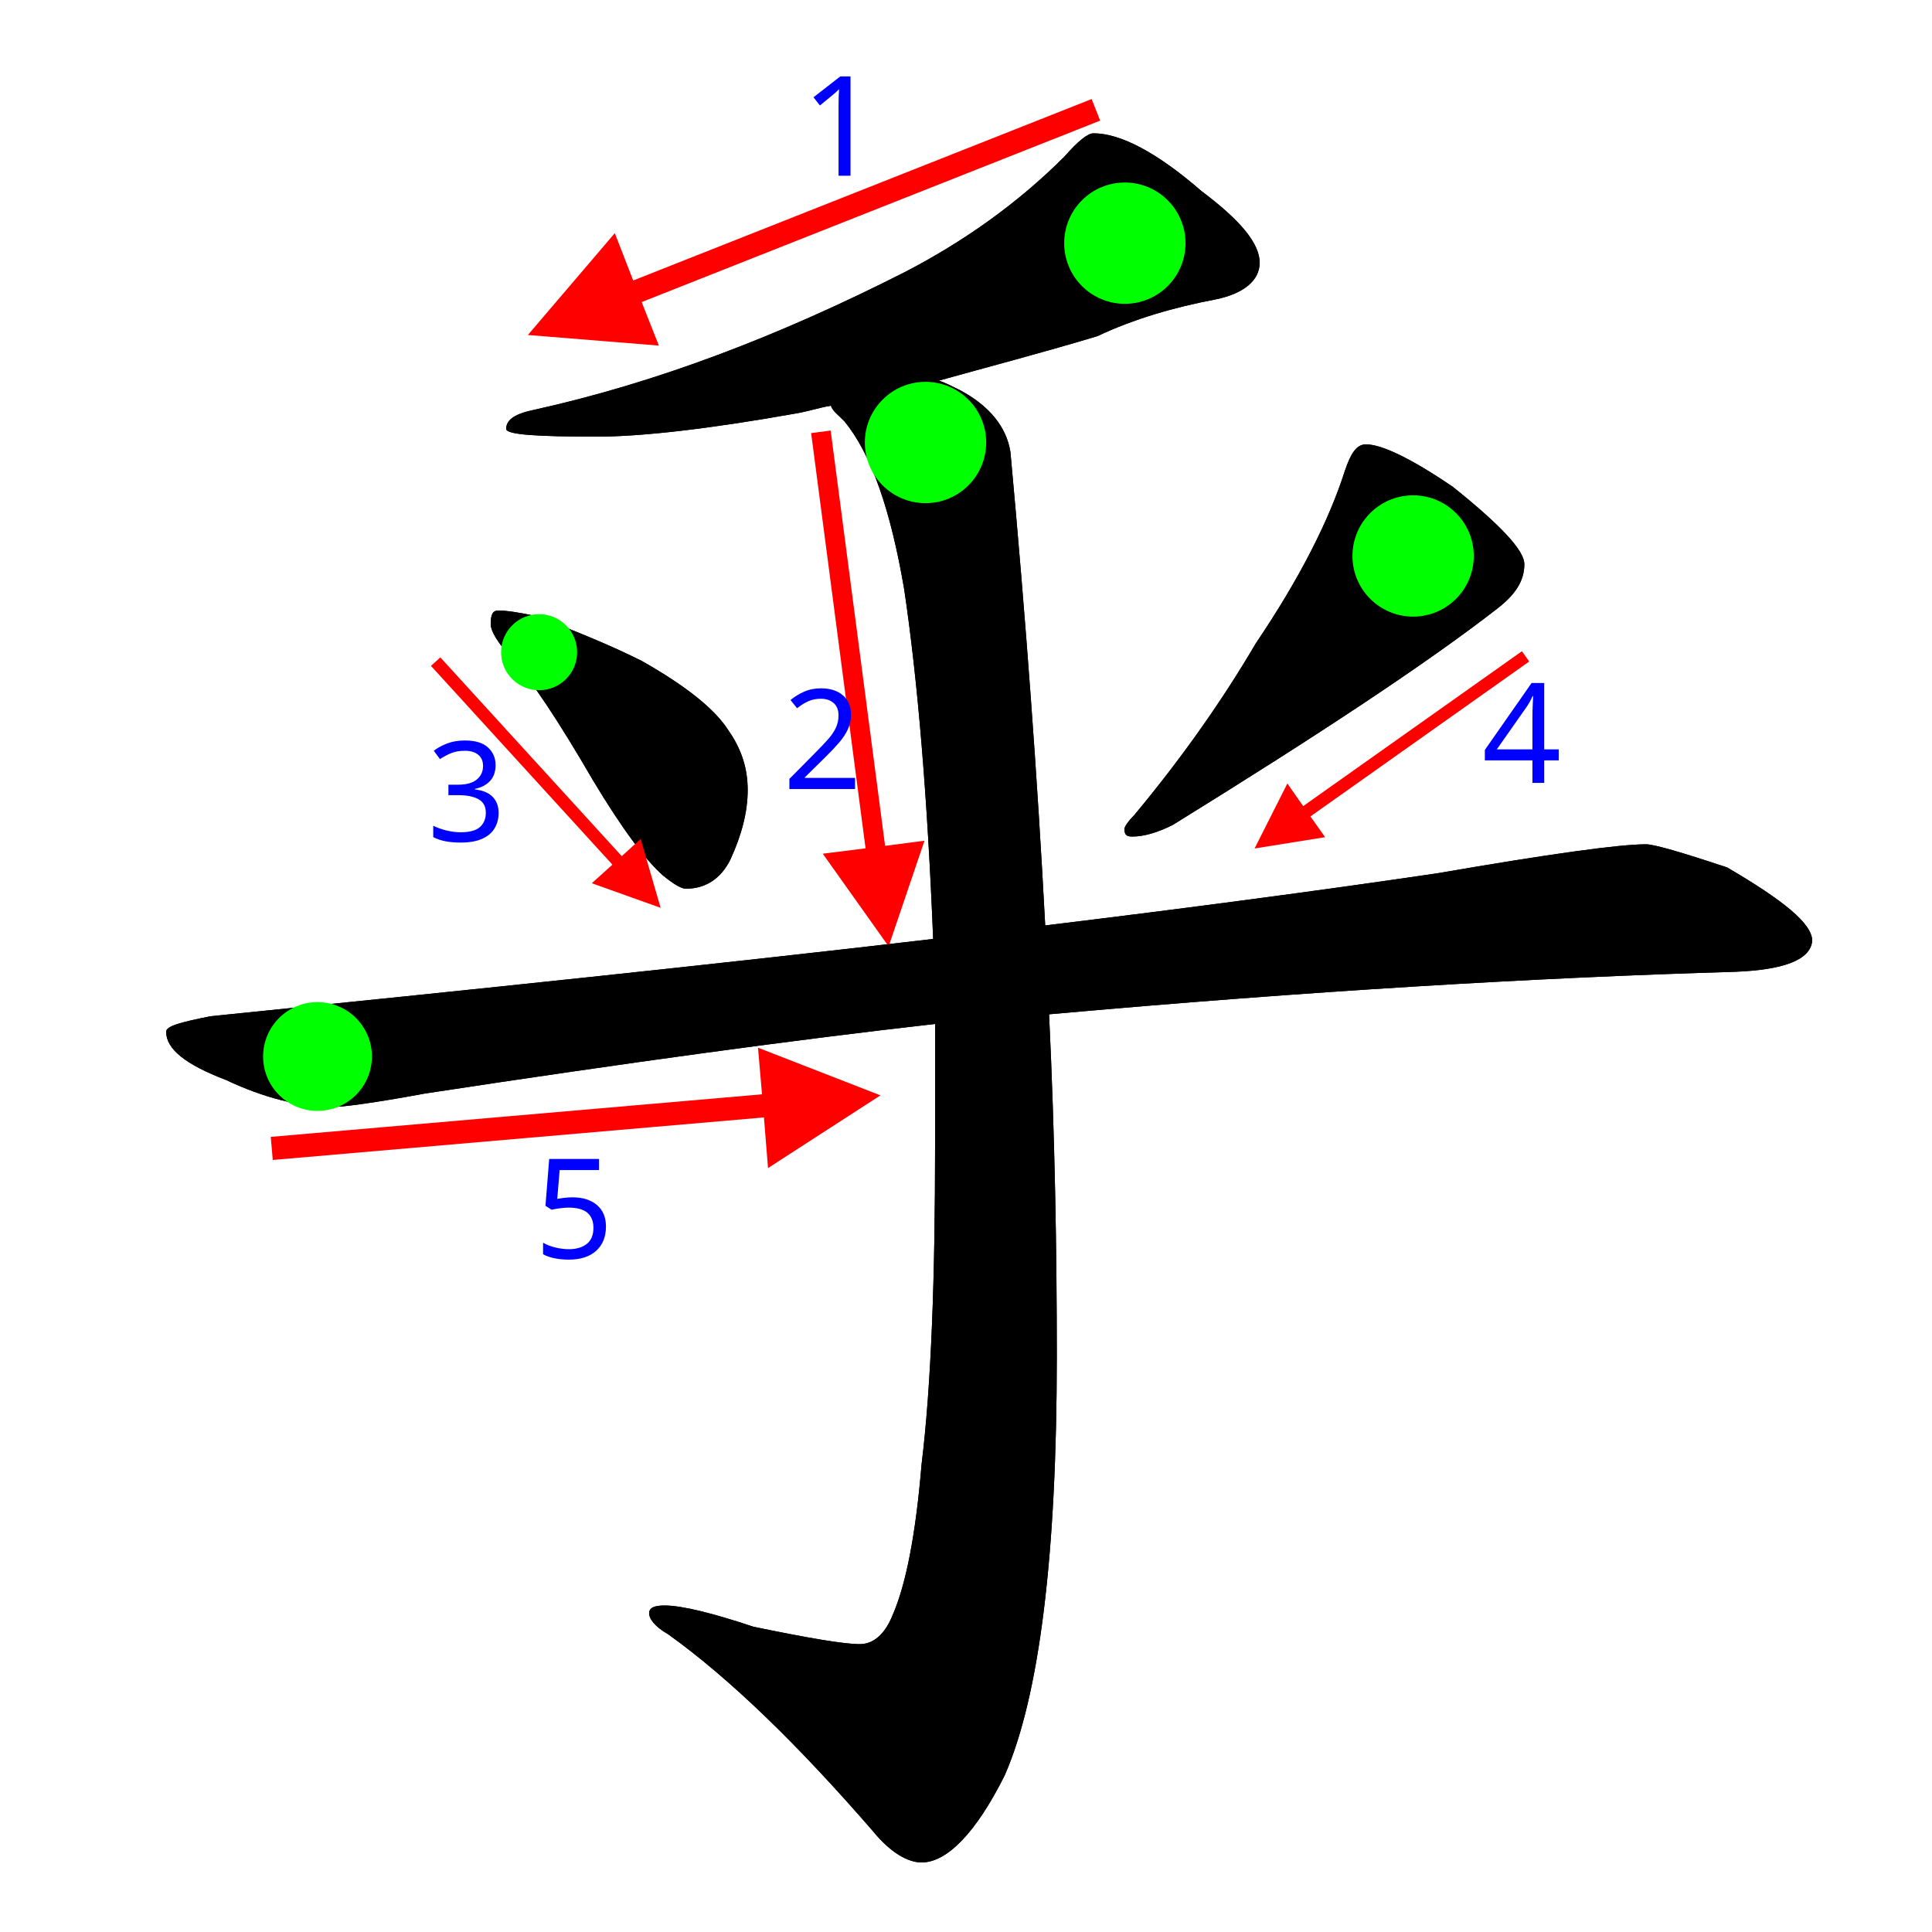
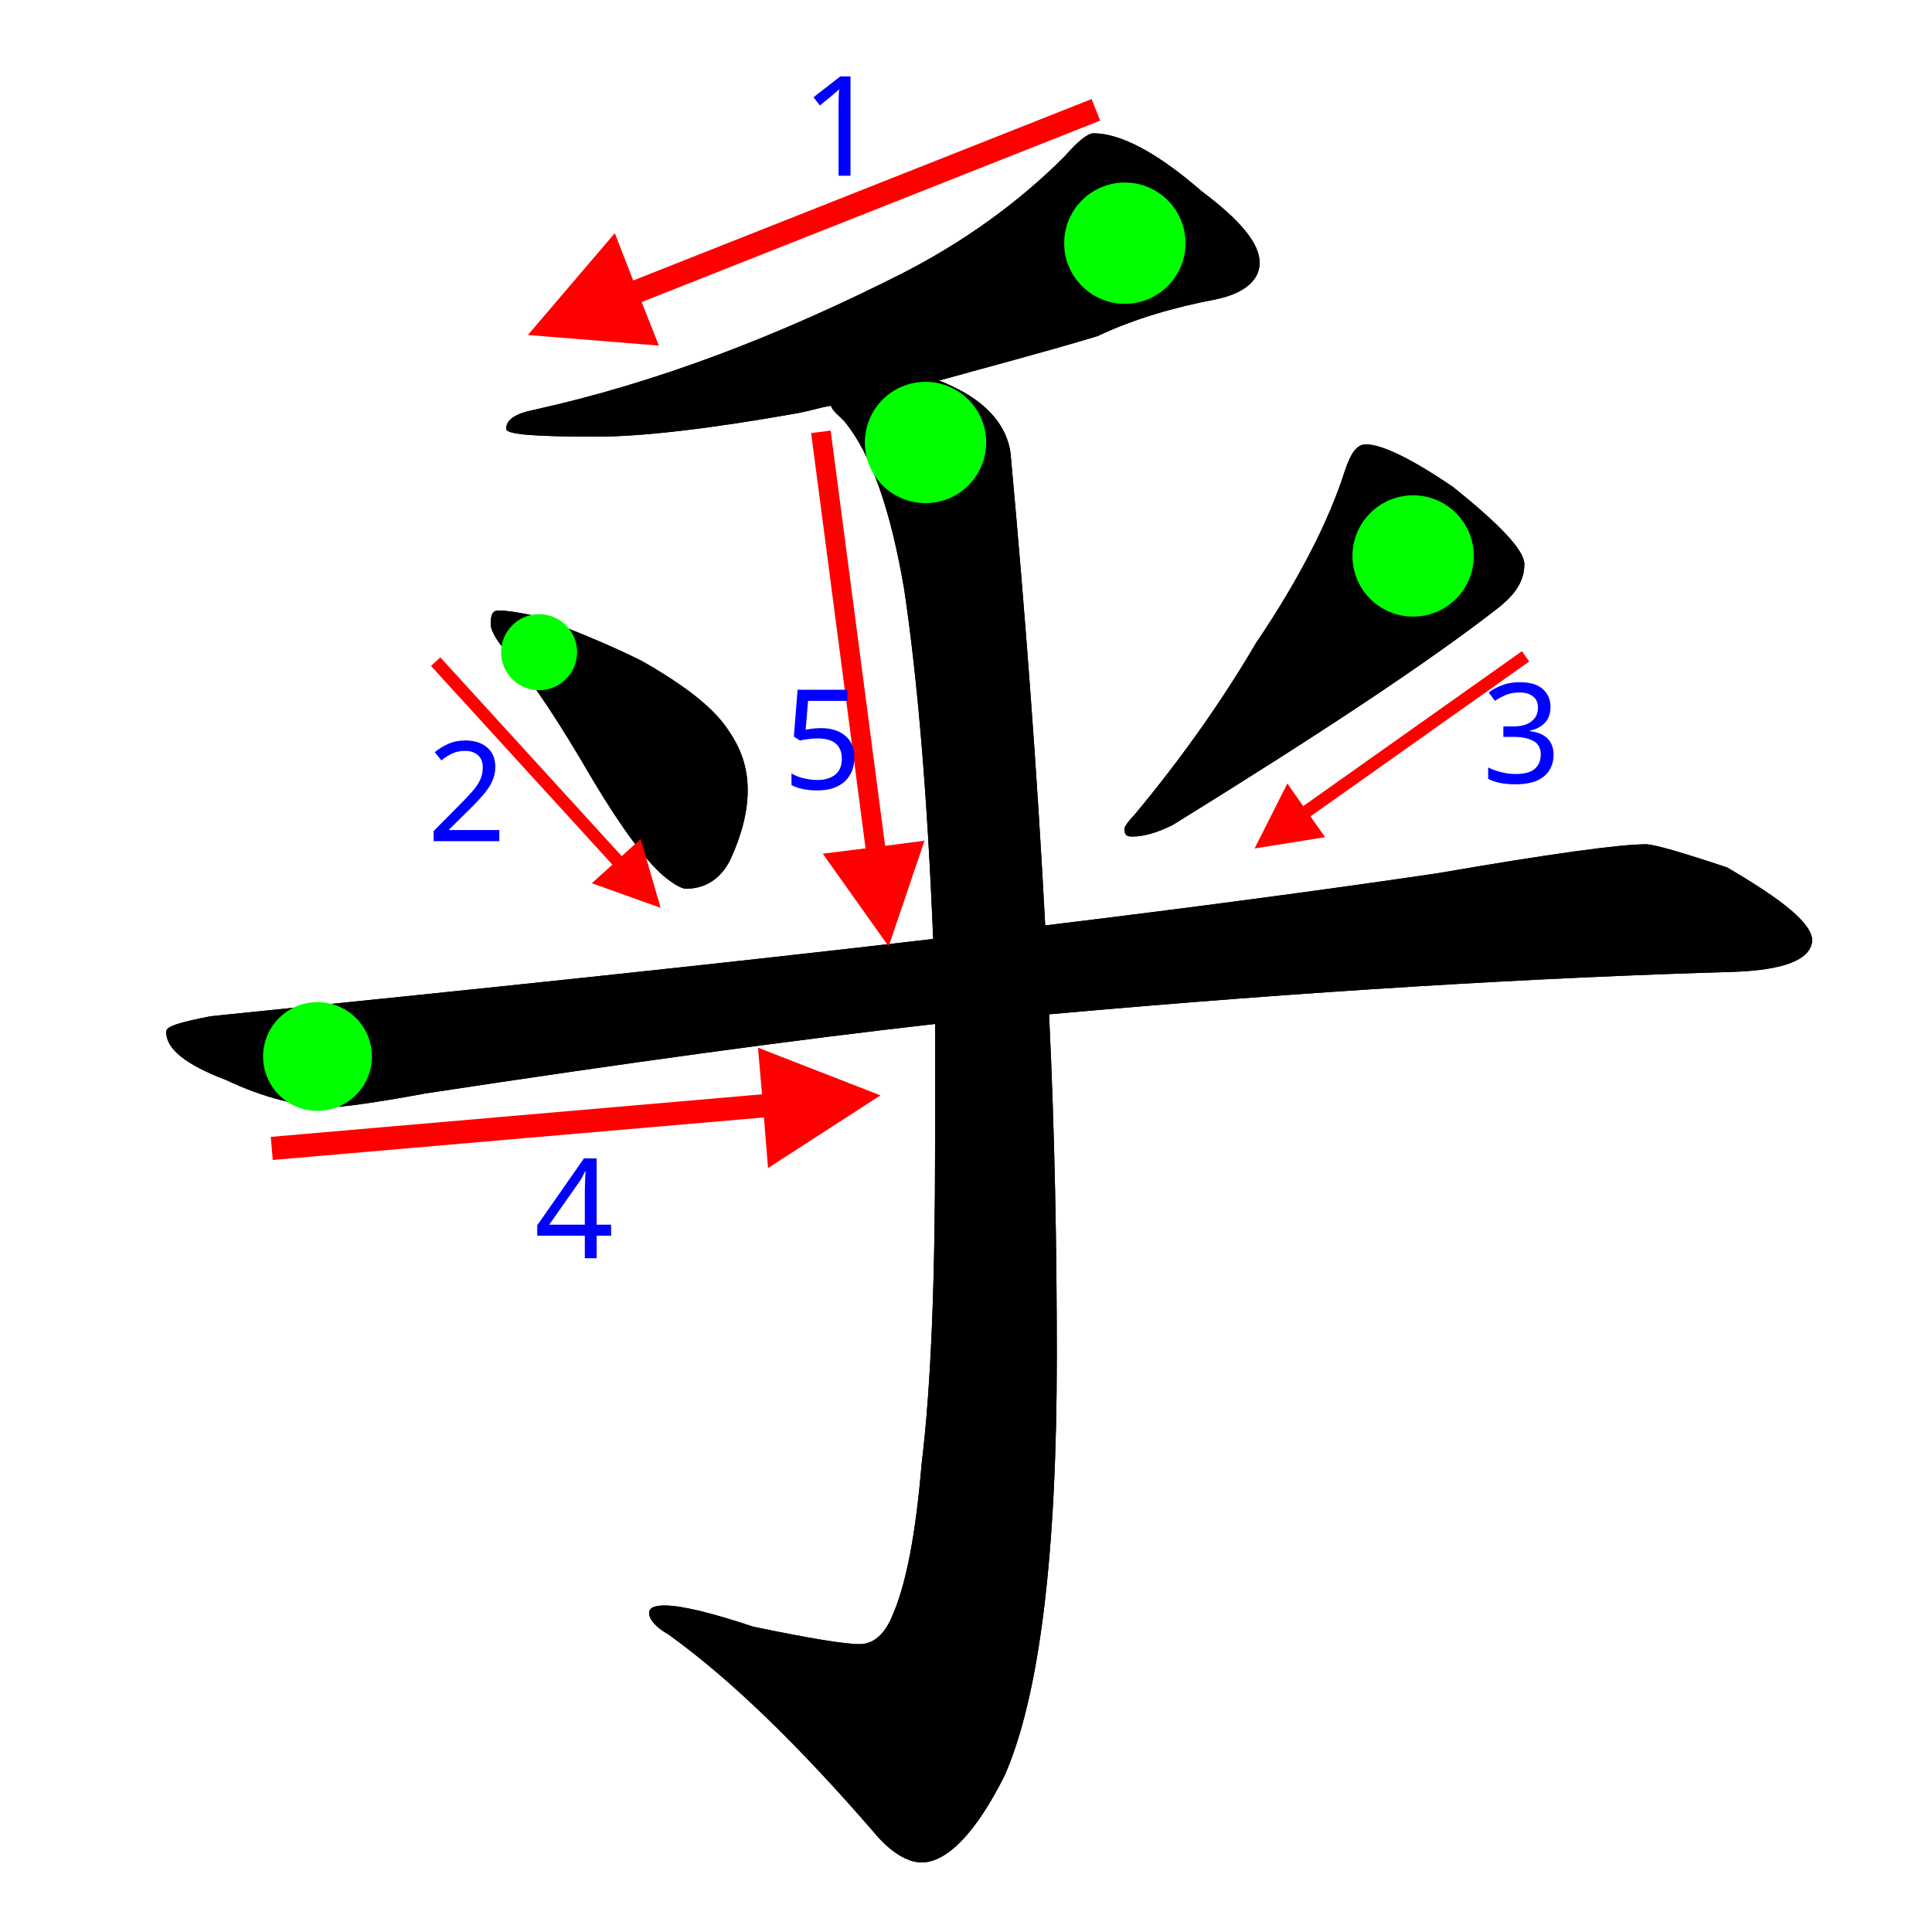
- <svg xmlns="http://www.w3.org/2000/svg" version="1.1" x="0px" y="0px" width="1000px" height="1000px" viewBox="0 0 1000 1000" enable-background="new 0 0 1000 1000" xml:space="preserve">
-   <g id="Layer_1">
-     <path id="glyph" d="M566,69c14,0,33,10,56,30c20,15,30,27,30,37c0,9-8,16-23,19c-21,4-42,10-61,19c-30,9-57,16-82,23   c3,1,7,3,11,5c15,8,24,19,26,32c8,87,14,169,18,245c74-9,142-18,203-27c58-10,94-15,108-15c4,0,18,4,42,12c29,17,44,29,44,38   c-1,10-15,15-40,16c-103,3-221,10-355,22c3,63,4,122,4,177c0,103-9,176-27,217c-15,30-30,45-43,45c-7,0-16-5-25-16   c-39-45-74-79-106-102c-7-4-10-8-10-11s3-4,8-4c9,0,25,4,46,11c29,6,47,9,55,9c7,0,13-5,17-15c7-16,12-42,15-78c5-41,7-96,7-165   c0-22,0-43,0-63c-71,8-159,20-264,36c-27,5-43,7-48,7c-17,0-36-5-55-14c-21-8-31-16-31-25c0-3,8-5,23-8c138-14,263-27,374-40   c-3-74-8-134-15-181c-7-41-17-70-31-87c-3-3-6-5-7-8c-6,1-12,3-18,4c-45,8-80,12-103,12c-31,0-47-1-47-4c0-5,5-8,15-10   c63-14,126-38,191-71c31-16,59-36,83-60C558,73,563,69,566,69 M258,316c4,0,11,1,20,3c18,7,36,14,54,23c23,13,38,25,45,36   c7,10,10,20,10,31s-3,23-9,36c-5,10-13,15-23,15c-2,0-6-2-12-7c-9-8-21-24-36-49c-18-31-32-52-42-63c-7-8-11-14-11-18   C254,318,255,316,258,316 M707,230c8,0,23,7,45,22c25,20,37,33,37,40c0,9-5,16-14,23c-36,28-92,65-168,112c-8,4-15,6-21,6   c-3,0-4-1-4-4c0-1,2-4,5-7c25-30,46-60,63-89c23-34,38-64,46-89C699,235,702,230,707,230z" />
+ <svg xmlns="http://www.w3.org/2000/svg" version="1.1" id="Layer_1" x="0px" y="0px" width="1000px" height="1000px" viewBox="0 0 1000 1000" enable-background="new 0 0 1000 1000" xml:space="preserve">
+   <g id="Layer_1_1_">
+     <path id="glyph" d="M566,69c14,0,33,10,56,30c20,15,30,27,30,37c0,9-8,16-23,19c-21,4-42,10-61,19c-30,9-57,16-82,23c3,1,7,3,11,5   c15,8,24,19,26,32c8,87,14,169,18,245c74-9,142-18,203-27c58-10,94-15,108-15c4,0,18,4,42,12c29,17,44,29,44,38c-1,10-15,15-40,16   c-103,3-221,10-355,22c3,63,4,122,4,177c0,103-9,176-27,217c-15,30-30,45-43,45c-7,0-16-5-25-16c-39-45-74-79-106-102   c-7-4-10-8-10-11s3-4,8-4c9,0,25,4,46,11c29,6,47,9,55,9c7,0,13-5,17-15c7-16,12-42,15-78c5-41,7-96,7-165c0-22,0-43,0-63   c-71,8-159,20-264,36c-27,5-43,7-48,7c-17,0-36-5-55-14c-21-8-31-16-31-25c0-3,8-5,23-8c138-14,263-27,374-40c-3-74-8-134-15-181   c-7-41-17-70-31-87c-3-3-6-5-7-8c-6,1-12,3-18,4c-45,8-80,12-103,12c-31,0-47-1-47-4c0-5,5-8,15-10c63-14,126-38,191-71   c31-16,59-36,83-60C558,73,563,69,566,69 M258,316c4,0,11,1,20,3c18,7,36,14,54,23c23,13,38,25,45,36c7,10,10,20,10,31s-3,23-9,36   c-5,10-13,15-23,15c-2,0-6-2-12-7c-9-8-21-24-36-49c-18-31-32-52-42-63c-7-8-11-14-11-18C254,318,255,316,258,316 M707,230   c8,0,23,7,45,22c25,20,37,33,37,40c0,9-5,16-14,23c-36,28-92,65-168,112c-8,4-15,6-21,6c-3,0-4-1-4-4c0-1,2-4,5-7   c25-30,46-60,63-89c23-34,38-64,46-89C699,235,702,230,707,230z" />
  </g>
  <g id="Layer_2">
    <path id="Stroke" d="M566,69c14,0,33,10,56,30c20,15,30,27,30,37c0,9-8,16-23,19c-21,4-42,10-61,19c-30,9-57,16-82,23l-56,13   c-6,1-12,3-18,4c-45,8-80,12-103,12c-31,0-47-1-47-4c0-5,5-8,15-10c63-14,126-38,191-71c31-16,59-36,83-60C558,73,563,69,566,69" />
    <circle id="Start_Mark" fill="#00FF00" cx="582.216" cy="125.863" r="31.395" />
    <polyline id="Arrow" fill="#FF0000" stroke="#FF0000" stroke-width="12" points="567.229,56.855 324.342,152.98 316.264,132.214    285.411,168.363 331.906,172.122 324.342,152.98  " />
-     <text transform="matrix(1 0 0 1 414.6592 90.9478)" fill="#0000FF" font-family="'MyriadPro-Regular'" font-size="72">1</text>
+     <text transform="matrix(1 0 0 1 414.6592 90.9482)" fill="#0000FF" font-family="'MyriadPro-Regular'" font-size="72">1</text>
  </g>
  <g id="Layer_3">
-     <path id="Stroke" d="M483,486c-3-74-8-134-15-181c-7-41-17-70-31-87c-3-3,1.5,1.563-7-8c-48.183-46.071,56-13,56-13c3,1,7,3,11,5   c15,8,24,19,26,32c8,87,14,169,18,245l2,46c3,63,4,122,4,177c0,103-9,176-27,217c-15,30-30,45-43,45c-7,0-16-5-25-16   c-39-45-74-79-106-102c-7-4-10-8-10-11s3-4,8-4c9,0,25,4,46,11c29,6,47,9,55,9c7,0,13-5,17-15c7-16,12-42,15-78c5-41,7-96,7-165   c0-22,0-43,0-63L483,486z" />
-     <circle id="Start_Mark" fill="#00FF00" cx="479.042" cy="229.037" r="31.395" />
-     <polyline id="Arrow" fill="#FF0000" stroke="#FF0000" stroke-width="10.193" points="424.894,223.51 453.73,443.519    434.95,445.869 458.333,478.777 471.067,441.256 453.73,443.519  " />
-     <text transform="matrix(1 0 0 1 405.1357 408.4077)" fill="#0000FF" font-family="'MyriadPro-Regular'" font-size="72">2</text>
+     <path id="Stroke_2_" d="M258,316c4,0,11,1,20,3c18,7,36,14,54,23c23,13,38,25,45,36c7,10,10,20,10,31s-3,23-9,36c-5,10-13,15-23,15   c-2,0-6-2-12-7c-9-8-21-24-36-49c-18-31-32-52-42-63c-7-8-11-14-11-18C254,318,255,316,258,316" />
+     <circle id="Start_Mark_2_" fill="#00FF00" cx="279.042" cy="337.577" r="19.68" />
+     <polyline id="Arrow_2_" fill="#FF0000" stroke="#FF0000" stroke-width="6.55" points="225.491,342.46 321.613,447.768    312.583,455.915 337.008,464.652 329.915,440.199 321.613,447.768  " />
+     <text transform="matrix(1 0 0 1 221.0088 435.3926)" fill="#0000FF" font-family="'MyriadPro-Regular'" font-size="72">2</text>
  </g>
-   <g id="Layer_4">
-     <path id="Stroke" d="M258,316c4,0,11,1,20,3c18,7,36,14,54,23c23,13,38,25,45,36c7,10,10,20,10,31s-3,23-9,36c-5,10-13,15-23,15   c-2,0-6-2-12-7c-9-8-21-24-36-49c-18-31-32-52-42-63c-7-8-11-14-11-18C254,318,255,316,258,316" />
-     <circle id="Start_Mark" fill="#00FF00" cx="279.042" cy="337.577" r="19.68" />
-     <polyline id="Arrow" fill="#FF0000" stroke="#FF0000" stroke-width="6.55" points="225.491,342.46 321.613,447.768    312.583,455.915 337.008,464.652 329.915,440.199 321.613,447.768  " />
-     <text transform="matrix(1 0 0 1 221.0088 435.3921)" fill="#0000FF" font-family="'MyriadPro-Regular'" font-size="72">3</text>
+   <g id="Layer_4_1_">
+     <path id="Stroke_3_" d="M707,230c8,0,23,7,45,22c25,20,37,33,37,40c0,9-5,16-14,23c-36,28-92,65-168,112c-8,4-15,6-21,6   c-3,0-4-1-4-4c0-1,2-4,5-7c25-30,46-60,63-89c23-34,38-64,46-89C699,235,702,230,707,230z" />
+     <circle id="Start_Mark_3_" fill="#00FF00" cx="731.423" cy="287.768" r="31.395" />
+     <polyline id="Arrow_3_" fill="#FF0000" stroke="#FF0000" stroke-width="6.524" points="789.634,339.733 673.736,421.798    666.794,411.872 655.156,434.94 680.197,430.934 673.736,421.798  " />
+     <text transform="matrix(1 0 0 1 767.041 405.2334)" fill="#0000FF" font-family="'MyriadPro-Regular'" font-size="72">3</text>
  </g>
-   <g id="Layer_5">
-     <path id="Stroke" d="M707,230c8,0,23,7,45,22c25,20,37,33,37,40c0,9-5,16-14,23c-36,28-92,65-168,112c-8,4-15,6-21,6   c-3,0-4-1-4-4c0-1,2-4,5-7c25-30,46-60,63-89c23-34,38-64,46-89C699,235,702,230,707,230z" />
-     <circle id="Start_Mark" fill="#00FF00" cx="731.423" cy="287.768" r="31.395" />
-     <polyline id="Arrow" fill="#FF0000" stroke="#FF0000" stroke-width="6.524" points="789.634,339.733 673.736,421.798    666.794,411.872 655.156,434.94 680.197,430.934 673.736,421.798  " />
-     <text transform="matrix(1 0 0 1 767.041 405.2334)" fill="#0000FF" font-family="'MyriadPro-Regular'" font-size="72">4</text>
+   <g id="Layer_5_1_">
+     <path id="Stroke_4_" d="M484,530c-71,8-159,20-264,36c-27,5-43,7-48,7c-17,0-36-5-55-14c-21-8-31-16-31-25c0-3,8-5,23-8   c138-14,263-27,374-40l58-7c74-9,142-18,203-27c58-10,94-15,108-15c4,0,18,4,42,12c29,17,44,29,44,38c-1,10-15,15-40,16   c-103,3-221,10-355,22L484,530z" />
+     <circle id="Start_Mark_4_" fill="#00FF00" cx="164.343" cy="546.845" r="28.155" />
+     <polyline id="Arrow_4_" fill="#FF0000" stroke="#FF0000" stroke-width="12" points="140.666,594.421 400.908,571.88    402.701,594.09 442.614,568.29 399.145,551.373 400.908,571.88  " />
+     <text transform="matrix(1 0 0 1 276.564 651.2656)" fill="#0000FF" font-family="'MyriadPro-Regular'" font-size="72">4</text>
  </g>
-   <g id="Layer_6">
-     <path id="Stroke" d="M484,530c-71,8-159,20-264,36c-27,5-43,7-48,7c-17,0-36-5-55-14c-21-8-31-16-31-25c0-3,8-5,23-8   c138-14,263-27,374-40l58-7c74-9,142-18,203-27c58-10,94-15,108-15c4,0,18,4,42,12c29,17,44,29,44,38c-1,10-15,15-40,16   c-103,3-221,10-355,22L484,530z" />
-     <circle id="Start_Mark" fill="#00FF00" cx="164.343" cy="546.845" r="28.155" />
-     <polyline id="Arrow" fill="#FF0000" stroke="#FF0000" stroke-width="12" points="140.666,594.421 400.908,571.88    402.701,594.09 442.614,568.29 399.144,551.373 400.908,571.88  " />
-     <text transform="matrix(1 0 0 1 276.564 651.2656)" fill="#0000FF" font-family="'MyriadPro-Regular'" font-size="72">5</text>
+   <g id="Layer_6_1_">
+     <path id="Stroke_1_" d="M483,486c-3-74-8-134-15-181c-7-41-17-70-31-87c-3-3,1.5,1.563-7-8c-48.183-46.071,56-13,56-13   c3,1,7,3,11,5c15,8,24,19,26,32c8,87,14,169,18,245l2,46c3,63,4,122,4,177c0,103-9,176-27,217c-15,30-30,45-43,45c-7,0-16-5-25-16   c-39-45-74-79-106-102c-7-4-10-8-10-11s3-4,8-4c9,0,25,4,46,11c29,6,47,9,55,9c7,0,13-5,17-15c7-16,12-42,15-78c5-41,7-96,7-165   c0-22,0-43,0-63L483,486z" />
+     <circle id="Start_Mark_1_" fill="#00FF00" cx="479.042" cy="229.037" r="31.395" />
+     <polyline id="Arrow_1_" fill="#FF0000" stroke="#FF0000" stroke-width="10.193" points="424.895,223.51 453.73,443.519    434.95,445.869 458.333,478.777 471.067,441.256 453.73,443.519  " />
+     <text transform="matrix(1 0 0 1 405.1357 408.4082)" fill="#0000FF" font-family="'MyriadPro-Regular'" font-size="72">5</text>
  </g>
</svg>
